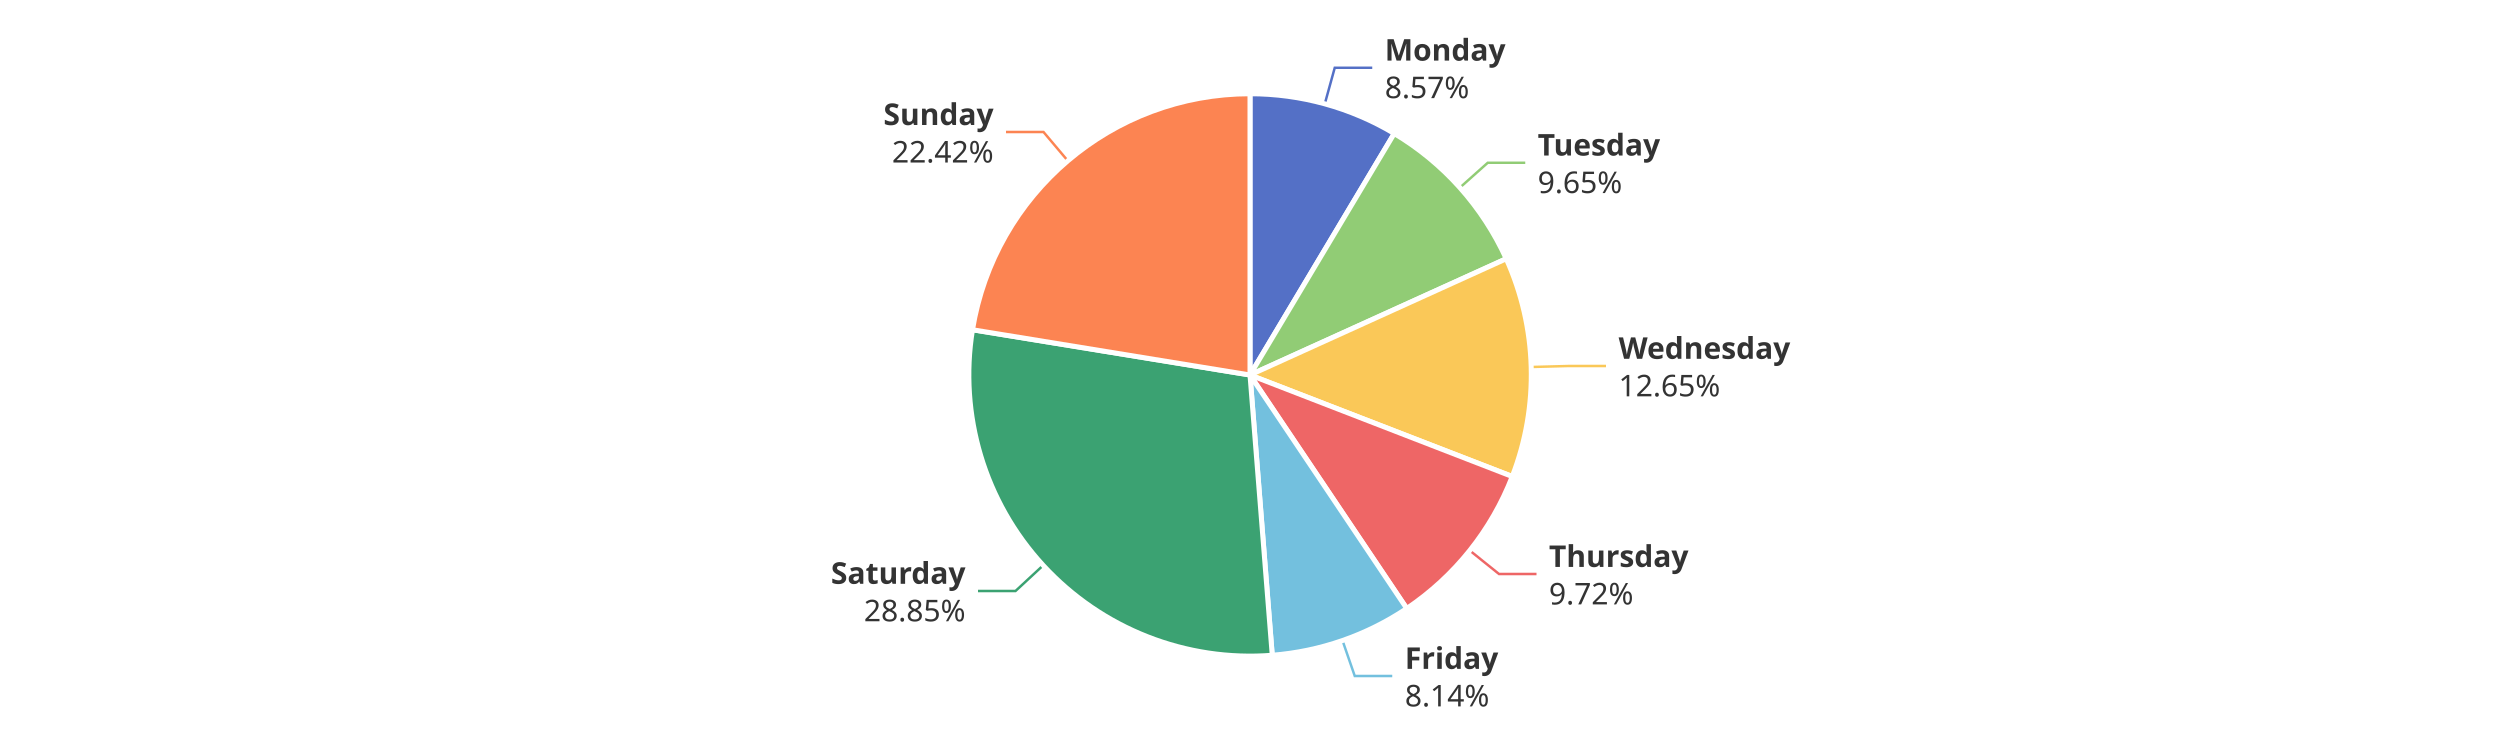
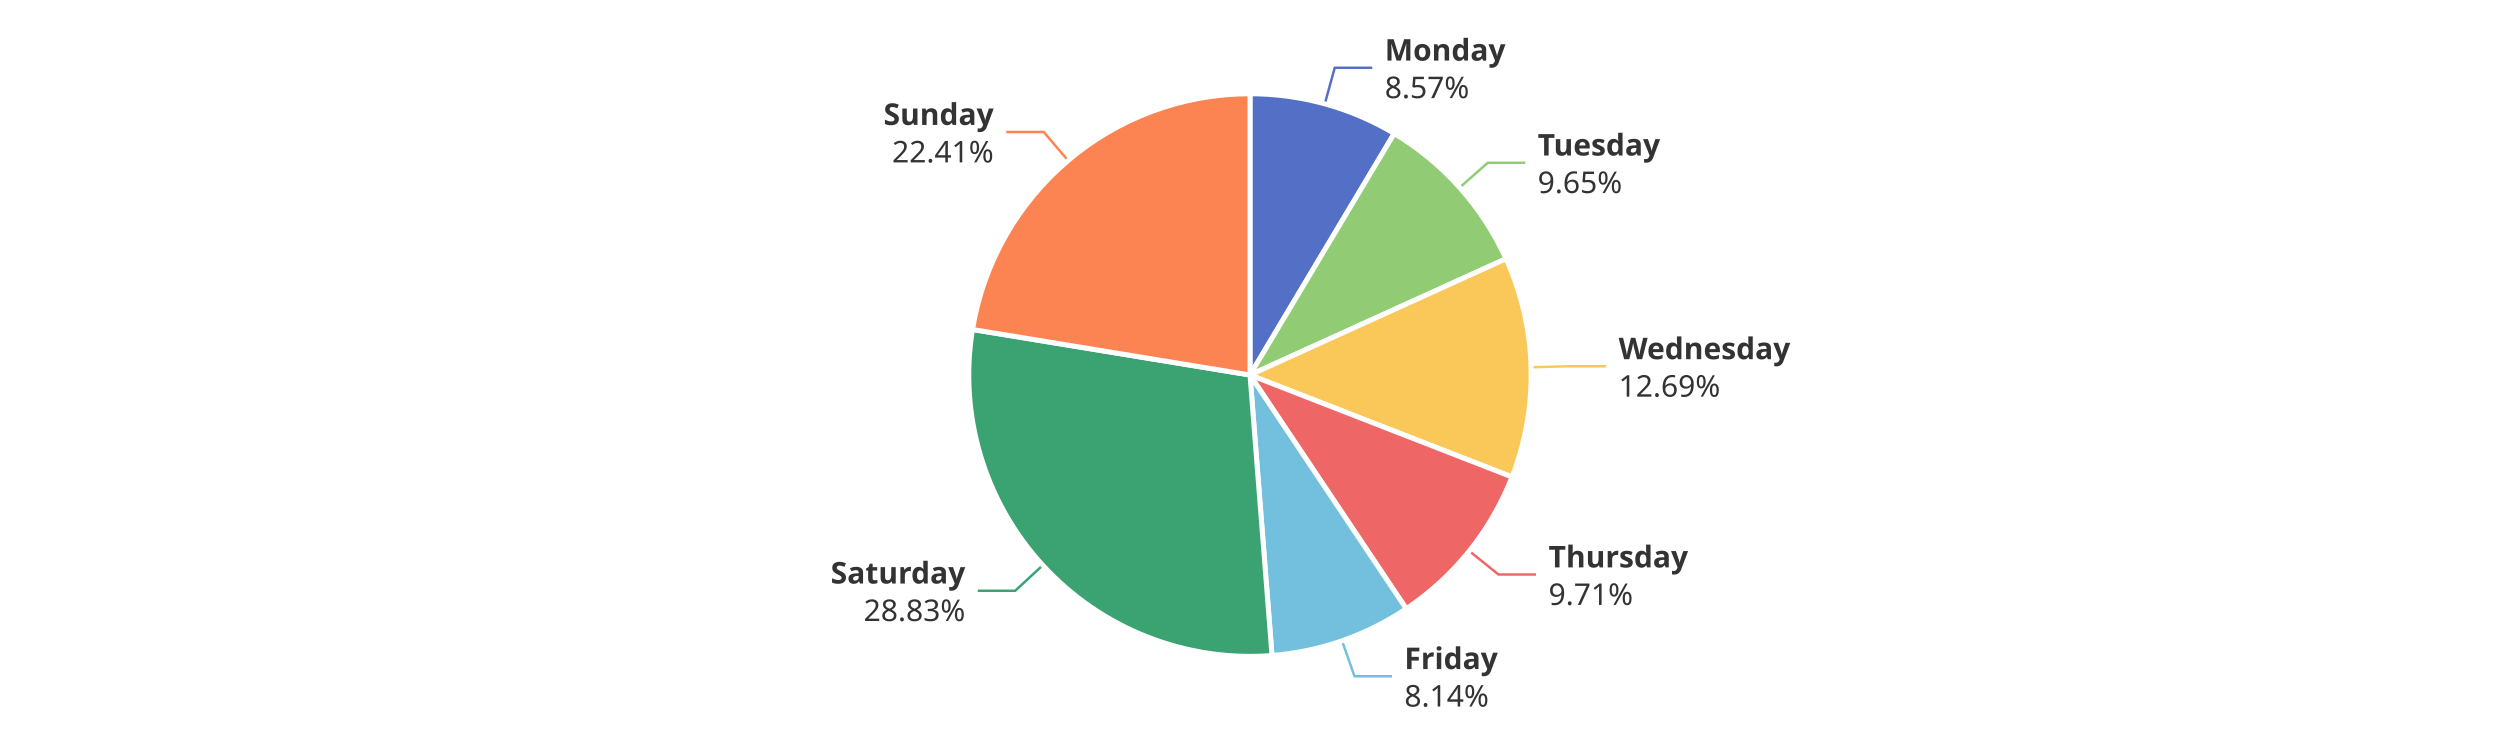
<svg xmlns="http://www.w3.org/2000/svg" width="1000" height="300" version="1.1" baseProfile="full" viewBox="0 0 1000 300">
  <rect width="1000" height="300" x="0" y="0" id="0" fill="#ffffff" />
  <polyline points="529.9 41.6 533.9 27.1 548.9 27.1" fill="none" stroke="#5470c6" />
-   <polyline points="583.9 75.1 595.1 65.1 610.1 65.1" fill="none" stroke="#91cc75" />
-   <polyline points="612.5 146.8 627.4 146.4 642.4 146.4" fill="none" stroke="#fac858" />
-   <polyline points="587.9 220.2 599.6 229.6 614.6 229.6" fill="none" stroke="#ee6666" />
-   <polyline points="537 256.2 541.9 270.4 556.9 270.4" fill="none" stroke="#73c0de" />
-   <polyline points="417.2 226.2 406.2 236.4 391.2 236.4" fill="none" stroke="#3ba272" />
-   <polyline points="427.1 64.3 417.4 52.8 402.4 52.8" fill="none" stroke="#fc8452" />
+   <polyline points="583.9 75 595.1 65.1 610.1 65.1" fill="none" stroke="#91cc75" />
+   <polyline points="612.5 146.9 627.5 146.5 642.5 146.5" fill="none" stroke="#fac858" />
+   <polyline points="587.7 220.4 599.4 229.8 614.4 229.8" fill="none" stroke="#ee6666" />
+   <polyline points="536.8 256.3 541.8 270.5 556.8 270.5" fill="none" stroke="#73c0de" />
+   <polyline points="417.1 226.1 406.1 236.3 391.1 236.3" fill="none" stroke="#3ba272" />
+   <polyline points="427.2 64.2 417.5 52.8 402.5 52.8" fill="none" stroke="#fc8452" />
  <path d="M500 37.5A112.5 112.5 0 0 1 557.7 53.4L500 150Z" fill="#5470c6" stroke="#fff" stroke-width="2" stroke-linejoin="round" />
-   <path d="M557.7 53.4A112.5 112.5 0 0 1 602.5 103.5L500 150Z" fill="#91cc75" stroke="#fff" stroke-width="2" stroke-linejoin="round" />
-   <path d="M602.5 103.5A112.5 112.5 0 0 1 604.9 190.6L500 150Z" fill="#fac858" stroke="#fff" stroke-width="2" stroke-linejoin="round" />
-   <path d="M604.9 190.6A112.5 112.5 0 0 1 562.7 243.4L500 150Z" fill="#ee6666" stroke="#fff" stroke-width="2" stroke-linejoin="round" />
-   <path d="M562.7 243.4A112.5 112.5 0 0 1 508.9 262.1L500 150Z" fill="#73c0de" stroke="#fff" stroke-width="2" stroke-linejoin="round" />
-   <path d="M508.9 262.1A112.5 112.5 0 0 1 389 131.9L500 150Z" fill="#3ba272" stroke="#fff" stroke-width="2" stroke-linejoin="round" />
-   <path d="M389 131.9A112.5 112.5 0 0 1 500 37.5L500 150Z" fill="#fc8452" stroke="#fff" stroke-width="2" stroke-linejoin="round" />
-   <path d="M0 -15l42.8 0l0 30l-42.8 0Z" transform="translate(553.9175 27.0941)" fill="none" />
-   <text dominant-baseline="central" text-anchor="start" style="font-size:12px;font-family:sans-serif;font-weight:bold;" y="-7.5" transform="translate(553.9175 27.0941)" fill="#333" stroke="rgb(255,255,255)" stroke-width="2" paint-order="stroke" stroke-miterlimit="2">Monday</text>
-   <text dominant-baseline="central" text-anchor="start" style="font-size:12px;font-family:sans-serif;" y="7.5" transform="translate(553.9175 27.0941)" fill="#333" stroke="rgb(255,255,255)" stroke-width="2" paint-order="stroke" stroke-miterlimit="2">8.57%</text>
-   <path d="M0 -15l46.2 0l0 30l-46.2 0Z" transform="translate(615.088 65.0616)" fill="none" />
-   <text dominant-baseline="central" text-anchor="start" style="font-size:12px;font-family:sans-serif;font-weight:bold;" y="-7.5" transform="translate(615.088 65.0616)" fill="#333" stroke="rgb(255,255,255)" stroke-width="2" paint-order="stroke" stroke-miterlimit="2">Tuesday</text>
-   <text dominant-baseline="central" text-anchor="start" style="font-size:12px;font-family:sans-serif;" y="7.5" transform="translate(615.088 65.0616)" fill="#333" stroke="rgb(255,255,255)" stroke-width="2" paint-order="stroke" stroke-miterlimit="2">9.65%</text>
-   <path d="M0 -15l63.6 0l0 30l-63.6 0Z" transform="translate(647.4485 146.3751)" fill="none" />
-   <text dominant-baseline="central" text-anchor="start" style="font-size:12px;font-family:sans-serif;font-weight:bold;" y="-7.5" transform="translate(647.4485 146.3751)" fill="#333" stroke="rgb(255,255,255)" stroke-width="2" paint-order="stroke" stroke-miterlimit="2">Wednesday</text>
-   <text dominant-baseline="central" text-anchor="start" style="font-size:12px;font-family:sans-serif;" y="7.5" transform="translate(647.4485 146.3751)" fill="#333" stroke="rgb(255,255,255)" stroke-width="2" paint-order="stroke" stroke-miterlimit="2">12.65%</text>
-   <path d="M0 -15l50.2 0l0 30l-50.2 0Z" transform="translate(619.5871 229.6157)" fill="none" />
-   <text dominant-baseline="central" text-anchor="start" style="font-size:12px;font-family:sans-serif;font-weight:bold;" y="-7.5" transform="translate(619.5871 229.6157)" fill="#333" stroke="rgb(255,255,255)" stroke-width="2" paint-order="stroke" stroke-miterlimit="2">Thursday</text>
-   <text dominant-baseline="central" text-anchor="start" style="font-size:12px;font-family:sans-serif;" y="7.5" transform="translate(619.5871 229.6157)" fill="#333" stroke="rgb(255,255,255)" stroke-width="2" paint-order="stroke" stroke-miterlimit="2">9.72%</text>
-   <path d="M0 -15l34.2 0l0 30l-34.2 0Z" transform="translate(561.9471 270.4022)" fill="none" />
-   <text dominant-baseline="central" text-anchor="start" style="font-size:12px;font-family:sans-serif;font-weight:bold;" y="-7.5" transform="translate(561.9471 270.4022)" fill="#333" stroke="rgb(255,255,255)" stroke-width="2" paint-order="stroke" stroke-miterlimit="2">Friday</text>
-   <text dominant-baseline="central" text-anchor="start" style="font-size:12px;font-family:sans-serif;" y="7.5" transform="translate(561.9471 270.4022)" fill="#333" stroke="rgb(255,255,255)" stroke-width="2" paint-order="stroke" stroke-miterlimit="2">8.14%</text>
-   <path d="M-48.2 -15l48.2 0l0 30l-48.2 0Z" transform="translate(386.2038 236.3627)" fill="none" />
-   <text dominant-baseline="central" text-anchor="end" style="font-size:12px;font-family:sans-serif;font-weight:bold;" y="-7.5" transform="translate(386.2038 236.3627)" fill="#333" stroke="rgb(255,255,255)" stroke-width="2" paint-order="stroke" stroke-miterlimit="2">Saturday</text>
-   <text dominant-baseline="central" text-anchor="end" style="font-size:12px;font-family:sans-serif;" y="7.5" transform="translate(386.2038 236.3627)" fill="#333" stroke="rgb(255,255,255)" stroke-width="2" paint-order="stroke" stroke-miterlimit="2">28.85%</text>
-   <path d="M-40.9 -15l40.9 0l0 30l-40.9 0Z" transform="translate(397.4325 52.8463)" fill="none" />
-   <text dominant-baseline="central" text-anchor="end" style="font-size:12px;font-family:sans-serif;font-weight:bold;" y="-7.5" transform="translate(397.4325 52.8463)" fill="#333" stroke="rgb(255,255,255)" stroke-width="2" paint-order="stroke" stroke-miterlimit="2">Sunday</text>
-   <text dominant-baseline="central" text-anchor="end" style="font-size:12px;font-family:sans-serif;" y="7.5" transform="translate(397.4325 52.8463)" fill="#333" stroke="rgb(255,255,255)" stroke-width="2" paint-order="stroke" stroke-miterlimit="2">22.42%</text>
+   <path d="M557.7 53.4A112.5 112.5 0 0 1 602.4 103.5L500 150Z" fill="#91cc75" stroke="#fff" stroke-width="2" stroke-linejoin="round" />
+   <path d="M602.4 103.5A112.5 112.5 0 0 1 604.8 190.8L500 150Z" fill="#fac858" stroke="#fff" stroke-width="2" stroke-linejoin="round" />
+   <path d="M604.8 190.8A112.5 112.5 0 0 1 562.5 243.5L500 150Z" fill="#ee6666" stroke="#fff" stroke-width="2" stroke-linejoin="round" />
+   <path d="M562.5 243.5A112.5 112.5 0 0 1 508.8 262.2L500 150Z" fill="#73c0de" stroke="#fff" stroke-width="2" stroke-linejoin="round" />
+   <path d="M508.8 262.2A112.5 112.5 0 0 1 389 131.8L500 150Z" fill="#3ba272" stroke="#fff" stroke-width="2" stroke-linejoin="round" />
+   <path d="M389 131.8A112.5 112.5 0 0 1 500 37.5L500 150Z" fill="#fc8452" stroke="#fff" stroke-width="2" stroke-linejoin="round" />
+   <path d="M0 -15l42.8 0l0 30l-42.8 0Z" transform="translate(553.9142 27.0932)" fill="none" />
+   <text dominant-baseline="central" text-anchor="start" style="font-size:12px;font-family:sans-serif;font-weight:bold;" y="-7.5" transform="translate(553.9142 27.0932)" fill="#333" stroke="rgb(255,255,255)" stroke-width="2" paint-order="stroke" stroke-miterlimit="2">Monday</text>
+   <text dominant-baseline="central" text-anchor="start" style="font-size:12px;font-family:sans-serif;" y="7.5" transform="translate(553.9142 27.0932)" fill="#333" stroke="rgb(255,255,255)" stroke-width="2" paint-order="stroke" stroke-miterlimit="2">8.57%</text>
+   <path d="M0 -15l46.2 0l0 30l-46.2 0Z" transform="translate(615.0808 65.0536)" fill="none" />
+   <text dominant-baseline="central" text-anchor="start" style="font-size:12px;font-family:sans-serif;font-weight:bold;" y="-7.5" transform="translate(615.0808 65.0536)" fill="#333" stroke="rgb(255,255,255)" stroke-width="2" paint-order="stroke" stroke-miterlimit="2">Tuesday</text>
+   <text dominant-baseline="central" text-anchor="start" style="font-size:12px;font-family:sans-serif;" y="7.5" transform="translate(615.0808 65.0536)" fill="#333" stroke="rgb(255,255,255)" stroke-width="2" paint-order="stroke" stroke-miterlimit="2">9.65%</text>
+   <path d="M0 -15l63.6 0l0 30l-63.6 0Z" transform="translate(647.4524 146.5156)" fill="none" />
+   <text dominant-baseline="central" text-anchor="start" style="font-size:12px;font-family:sans-serif;font-weight:bold;" y="-7.5" transform="translate(647.4524 146.5156)" fill="#333" stroke="rgb(255,255,255)" stroke-width="2" paint-order="stroke" stroke-miterlimit="2">Wednesday</text>
+   <text dominant-baseline="central" text-anchor="start" style="font-size:12px;font-family:sans-serif;" y="7.5" transform="translate(647.4524 146.5156)" fill="#333" stroke="rgb(255,255,255)" stroke-width="2" paint-order="stroke" stroke-miterlimit="2">12.69%</text>
+   <path d="M0 -15l50.2 0l0 30l-50.2 0Z" transform="translate(619.4297 229.8122)" fill="none" />
+   <text dominant-baseline="central" text-anchor="start" style="font-size:12px;font-family:sans-serif;font-weight:bold;" y="-7.5" transform="translate(619.4297 229.8122)" fill="#333" stroke="rgb(255,255,255)" stroke-width="2" paint-order="stroke" stroke-miterlimit="2">Thursday</text>
+   <text dominant-baseline="central" text-anchor="start" style="font-size:12px;font-family:sans-serif;" y="7.5" transform="translate(619.4297 229.8122)" fill="#333" stroke="rgb(255,255,255)" stroke-width="2" paint-order="stroke" stroke-miterlimit="2">9.71%</text>
+   <path d="M0 -15l34.2 0l0 30l-34.2 0Z" transform="translate(561.7539 270.4693)" fill="none" />
+   <text dominant-baseline="central" text-anchor="start" style="font-size:12px;font-family:sans-serif;font-weight:bold;" y="-7.5" transform="translate(561.7539 270.4693)" fill="#333" stroke="rgb(255,255,255)" stroke-width="2" paint-order="stroke" stroke-miterlimit="2">Friday</text>
+   <text dominant-baseline="central" text-anchor="start" style="font-size:12px;font-family:sans-serif;" y="7.5" transform="translate(561.7539 270.4693)" fill="#333" stroke="rgb(255,255,255)" stroke-width="2" paint-order="stroke" stroke-miterlimit="2">8.14%</text>
+   <path d="M-48.2 -15l48.2 0l0 30l-48.2 0Z" transform="translate(386.1024 236.2525)" fill="none" />
+   <text dominant-baseline="central" text-anchor="end" style="font-size:12px;font-family:sans-serif;font-weight:bold;" y="-7.5" transform="translate(386.1024 236.2525)" fill="#333" stroke="rgb(255,255,255)" stroke-width="2" paint-order="stroke" stroke-miterlimit="2">Saturday</text>
+   <text dominant-baseline="central" text-anchor="end" style="font-size:12px;font-family:sans-serif;" y="7.5" transform="translate(386.1024 236.2525)" fill="#333" stroke="rgb(255,255,255)" stroke-width="2" paint-order="stroke" stroke-miterlimit="2">28.83%</text>
+   <path d="M-40.9 -15l40.9 0l0 30l-40.9 0Z" transform="translate(397.4698 52.8145)" fill="none" />
+   <text dominant-baseline="central" text-anchor="end" style="font-size:12px;font-family:sans-serif;font-weight:bold;" y="-7.5" transform="translate(397.4698 52.8145)" fill="#333" stroke="rgb(255,255,255)" stroke-width="2" paint-order="stroke" stroke-miterlimit="2">Sunday</text>
+   <text dominant-baseline="central" text-anchor="end" style="font-size:12px;font-family:sans-serif;" y="7.5" transform="translate(397.4698 52.8145)" fill="#333" stroke="rgb(255,255,255)" stroke-width="2" paint-order="stroke" stroke-miterlimit="2">22.41%</text>
</svg>
